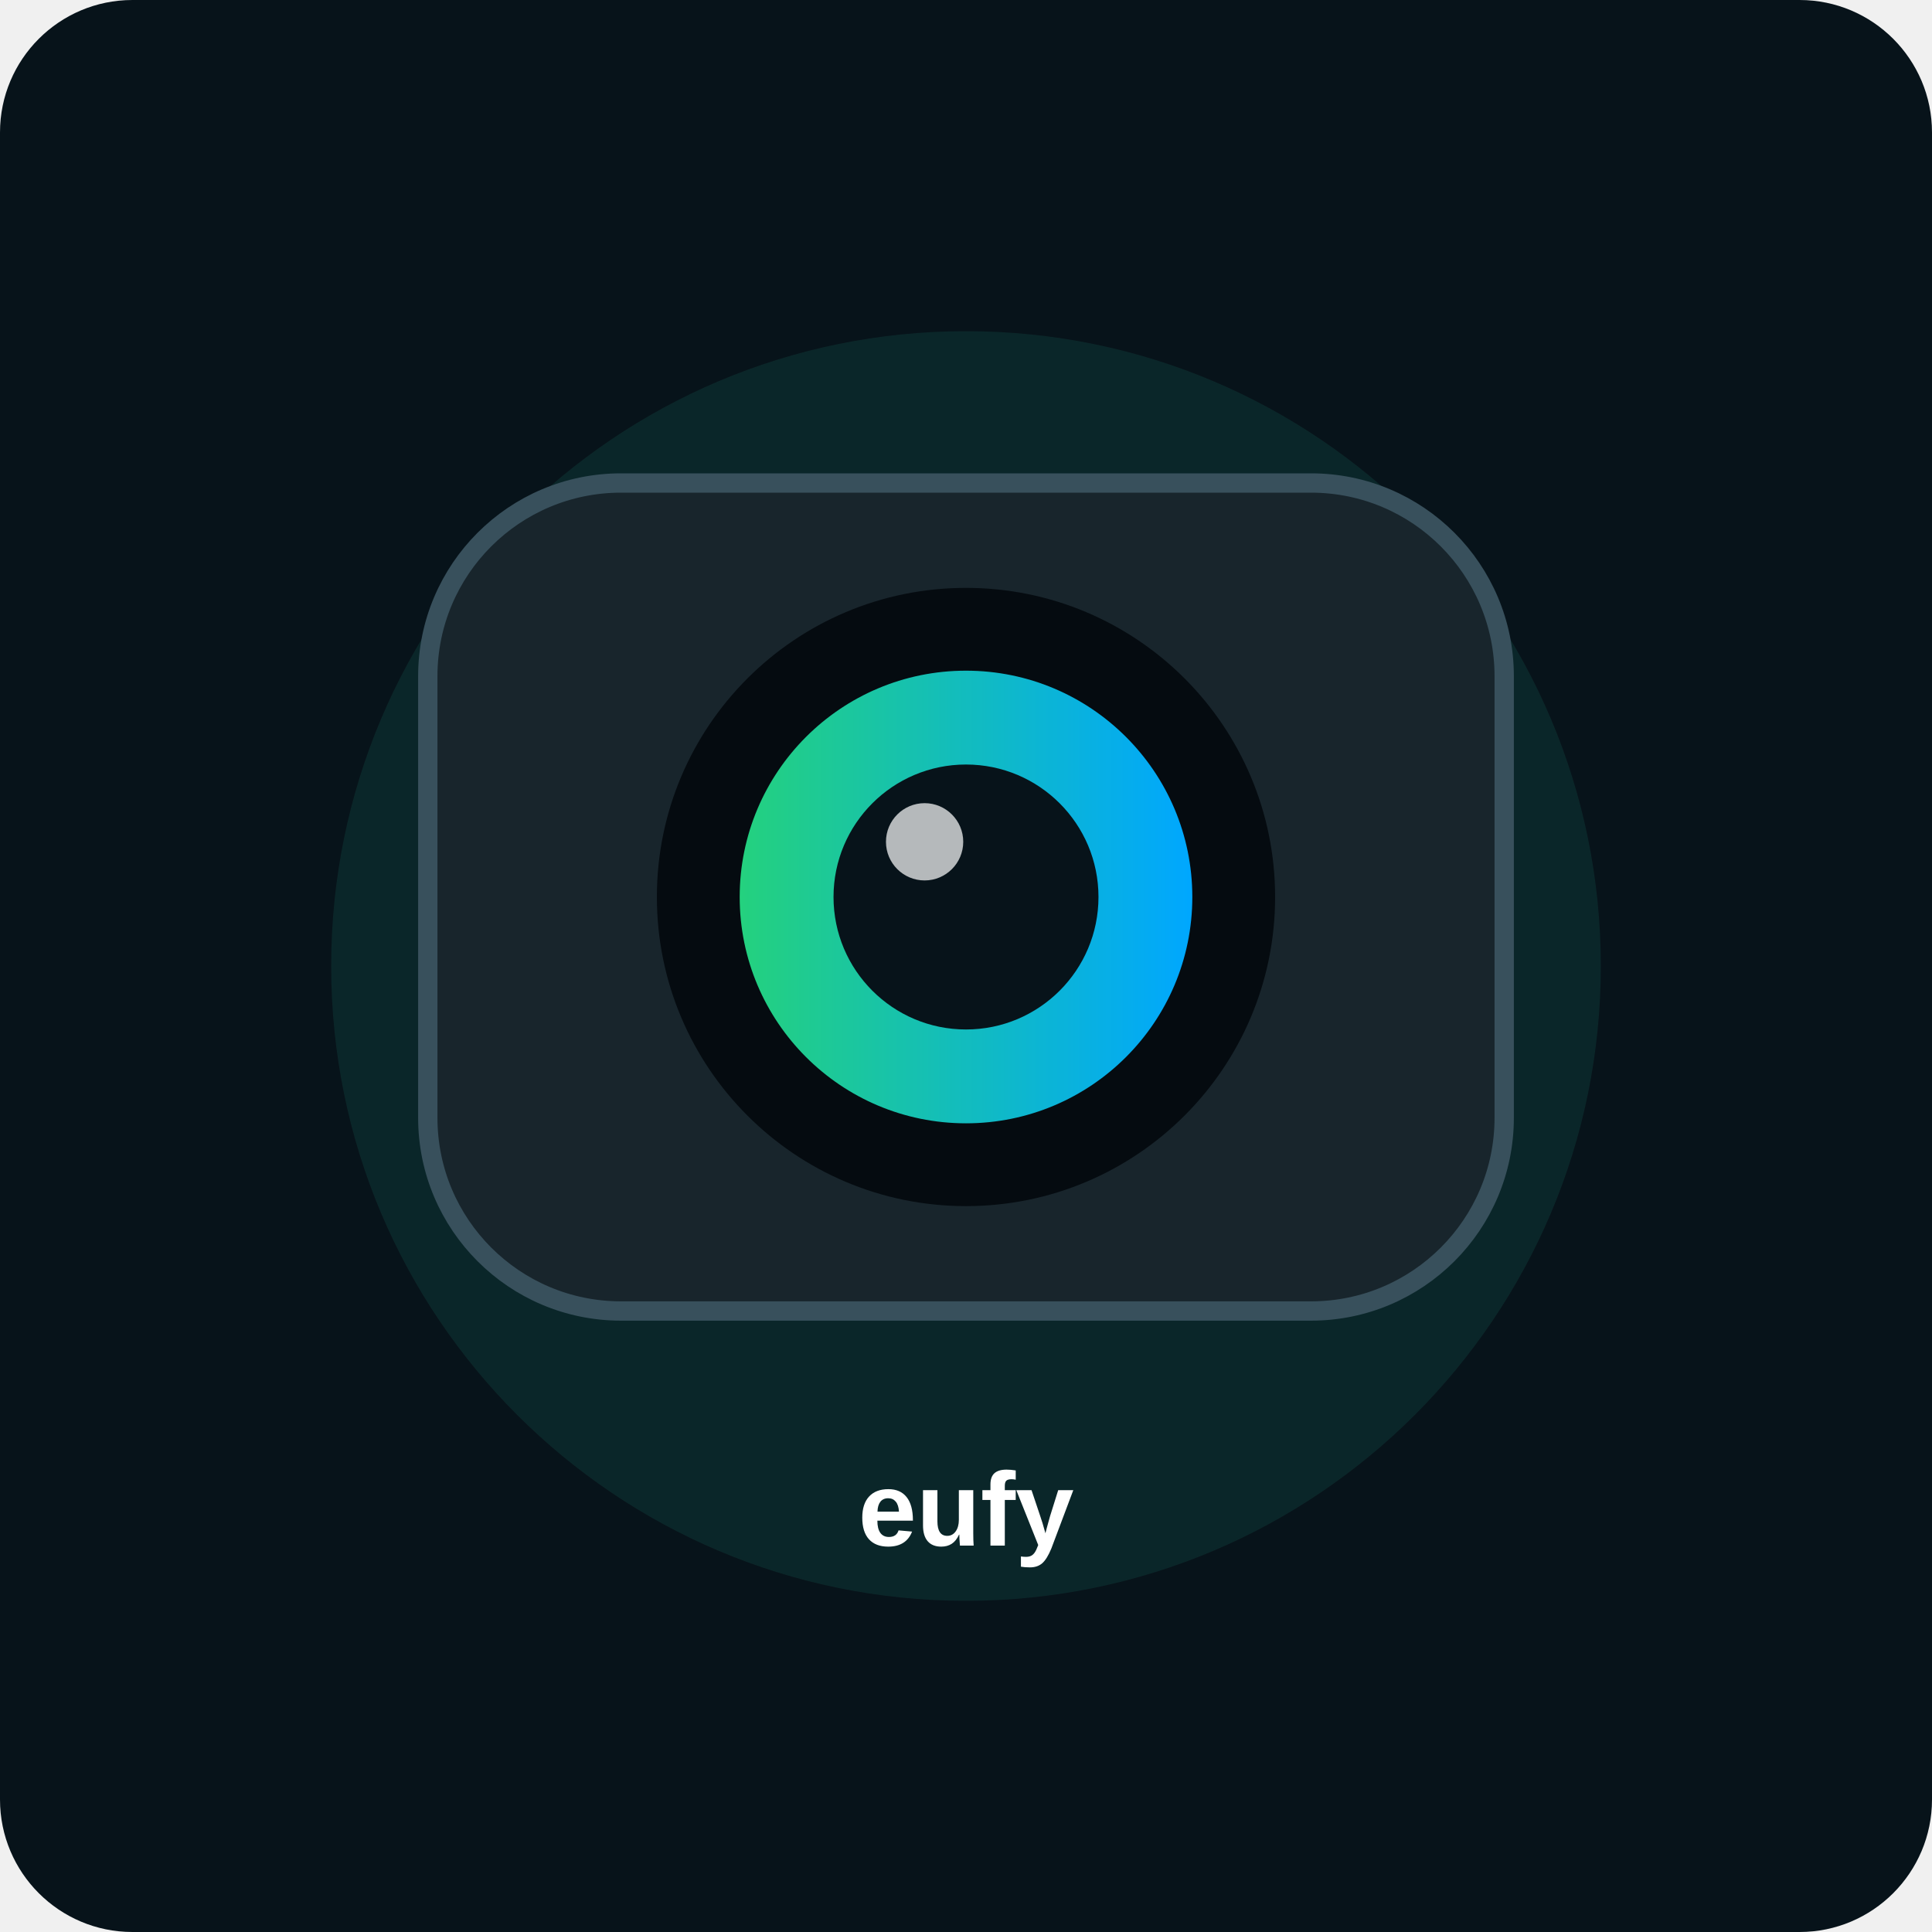
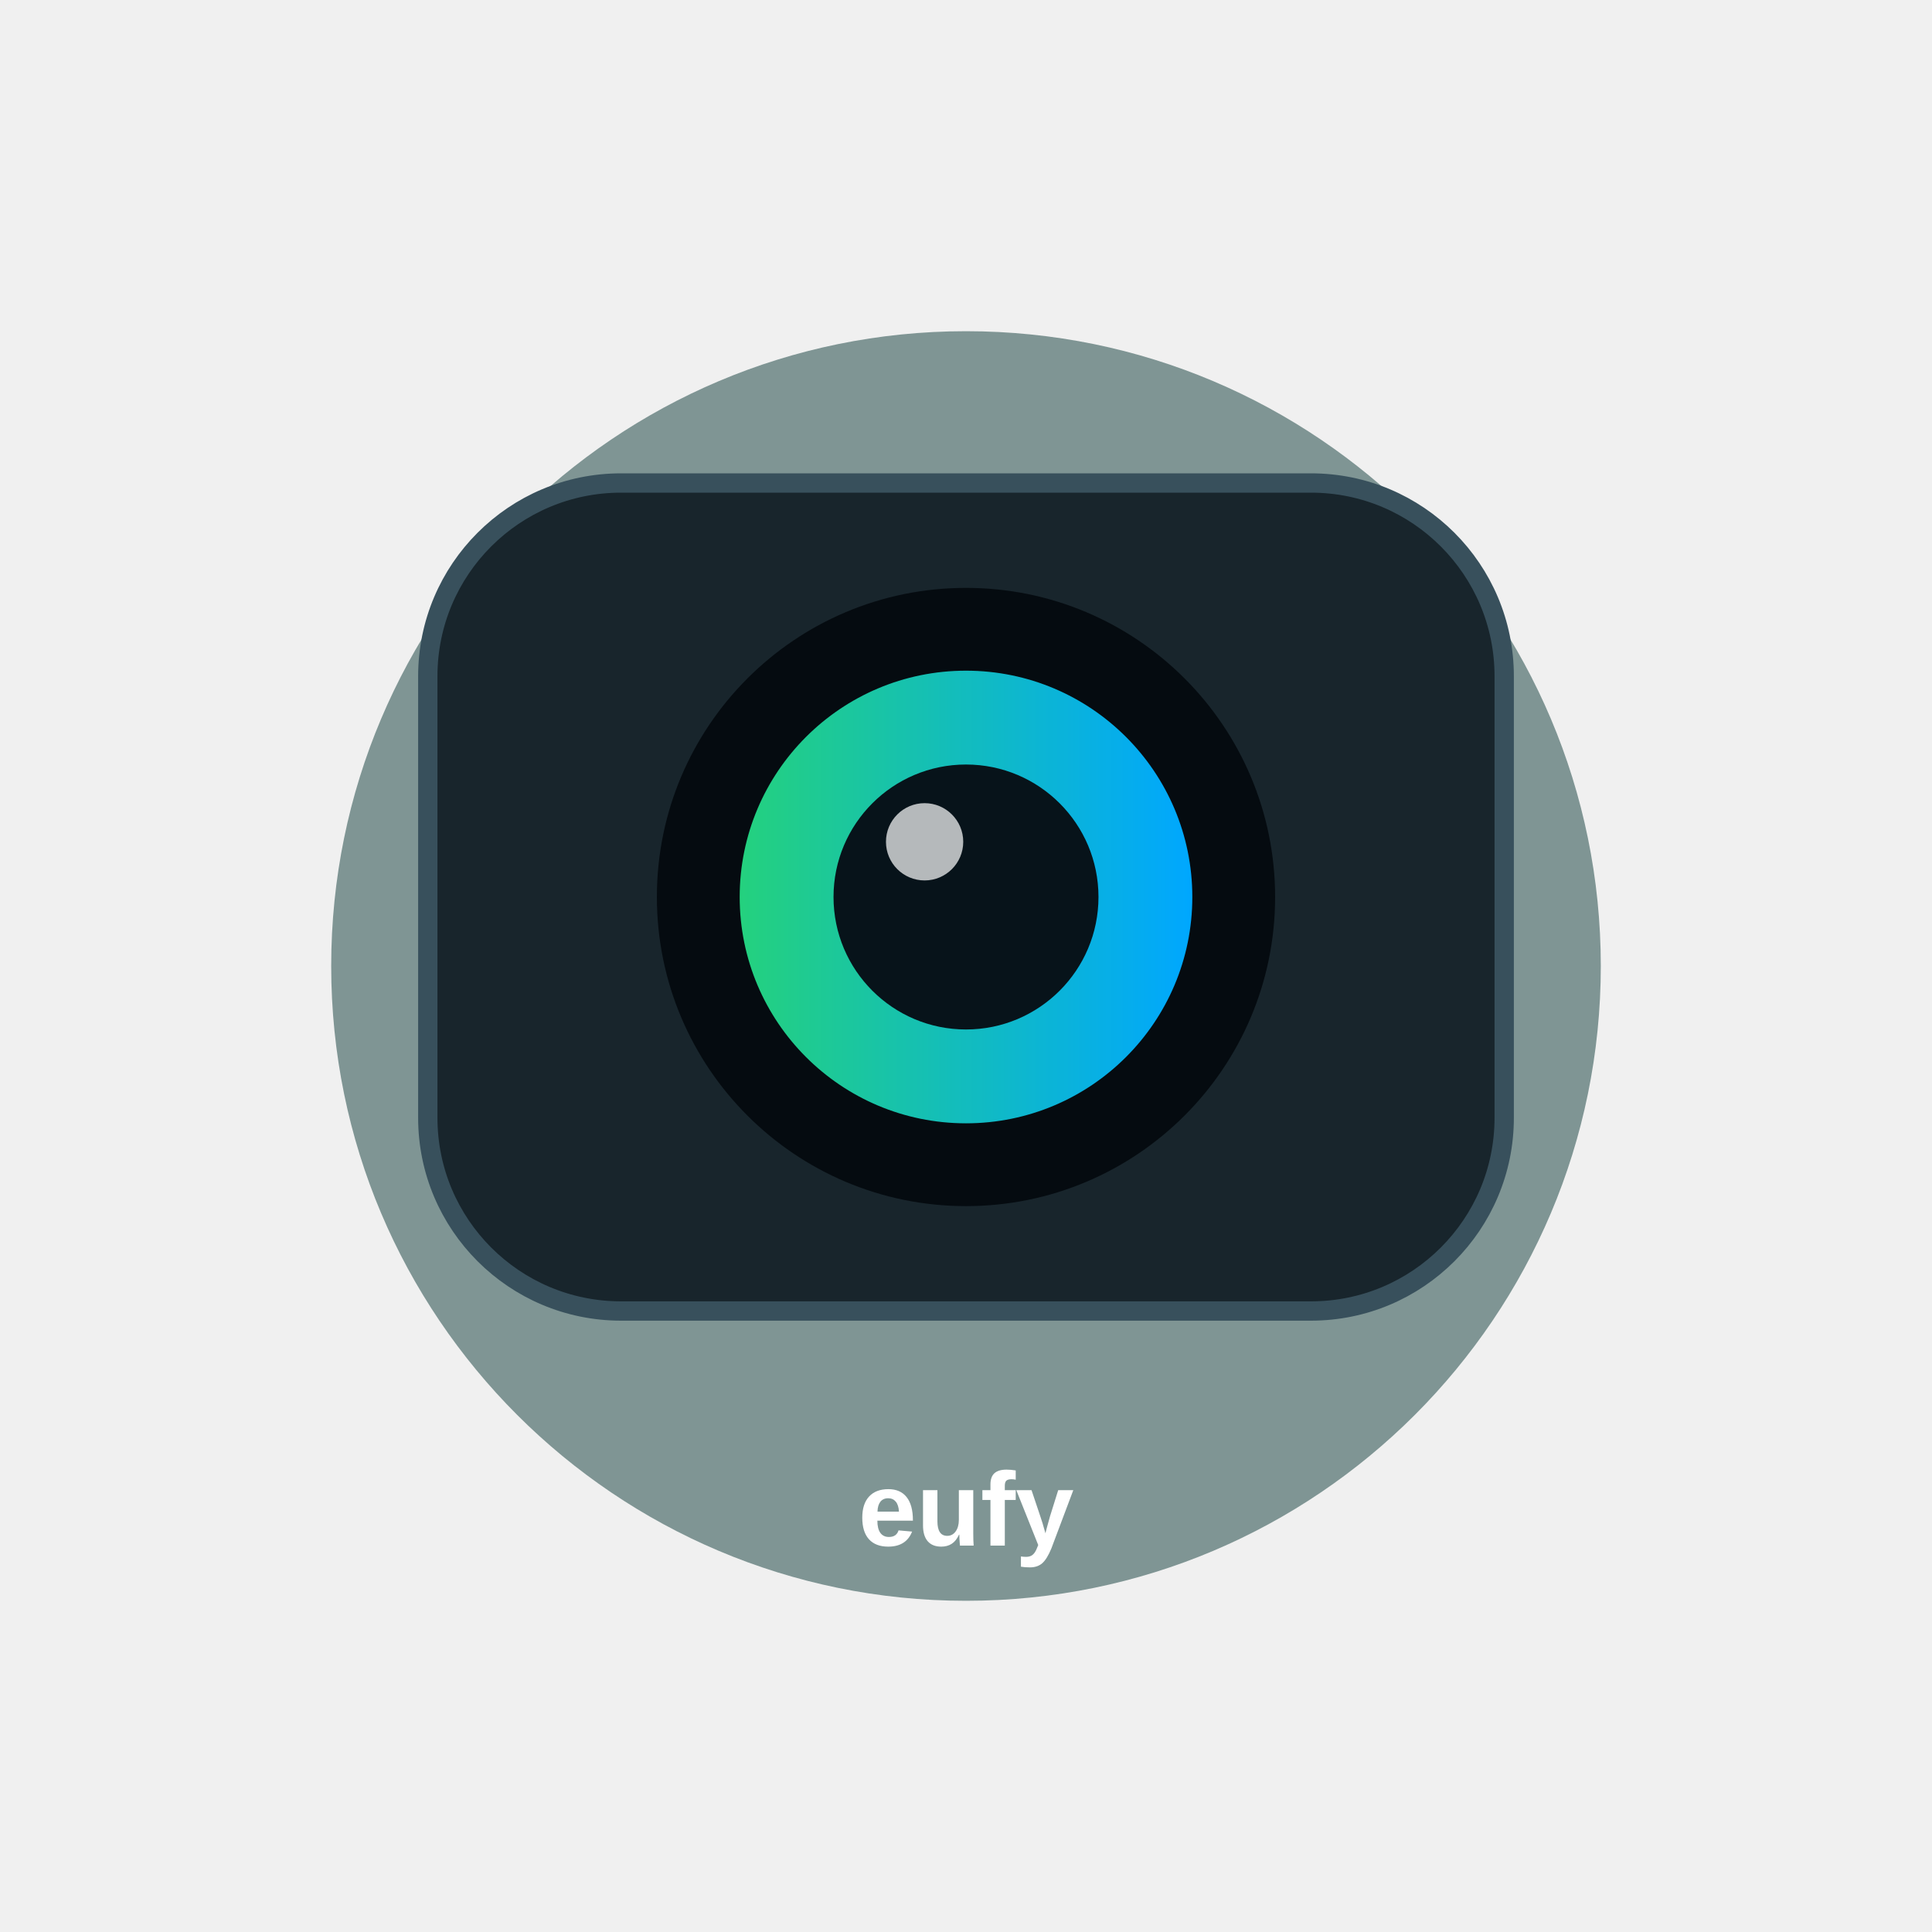
<svg xmlns="http://www.w3.org/2000/svg" viewBox="0 0 700 700">
  <defs>
    <linearGradient id="g">
      <stop stop-color="#24d17e" />
      <stop offset="1" stop-color="#00a7ff" />
    </linearGradient>
  </defs>
-   <rect width="700" height="700" rx="48" fill="#07131a" />
+   <rect width="700" height="700" rx="48" fill="none" />
  <circle cx="350" cy="350" r="230" fill="#0e3a38" opacity=".5" />
  <rect x="155" y="175" width="390" height="300" rx="70" fill="#18252c" stroke="#38505c" stroke-width="7" />
  <circle cx="350" cy="325" r="112" fill="#050b10" />
  <circle cx="350" cy="325" r="82" fill="url(#g)" />
  <circle cx="350" cy="325" r="48" fill="#07131a" />
  <circle cx="335" cy="305" r="14" fill="#fff" opacity=".7" />
  <text x="350" y="560" fill="#fff" font-size="38" text-anchor="middle" font-family="Arial" font-weight="700">eufy</text>
</svg>
